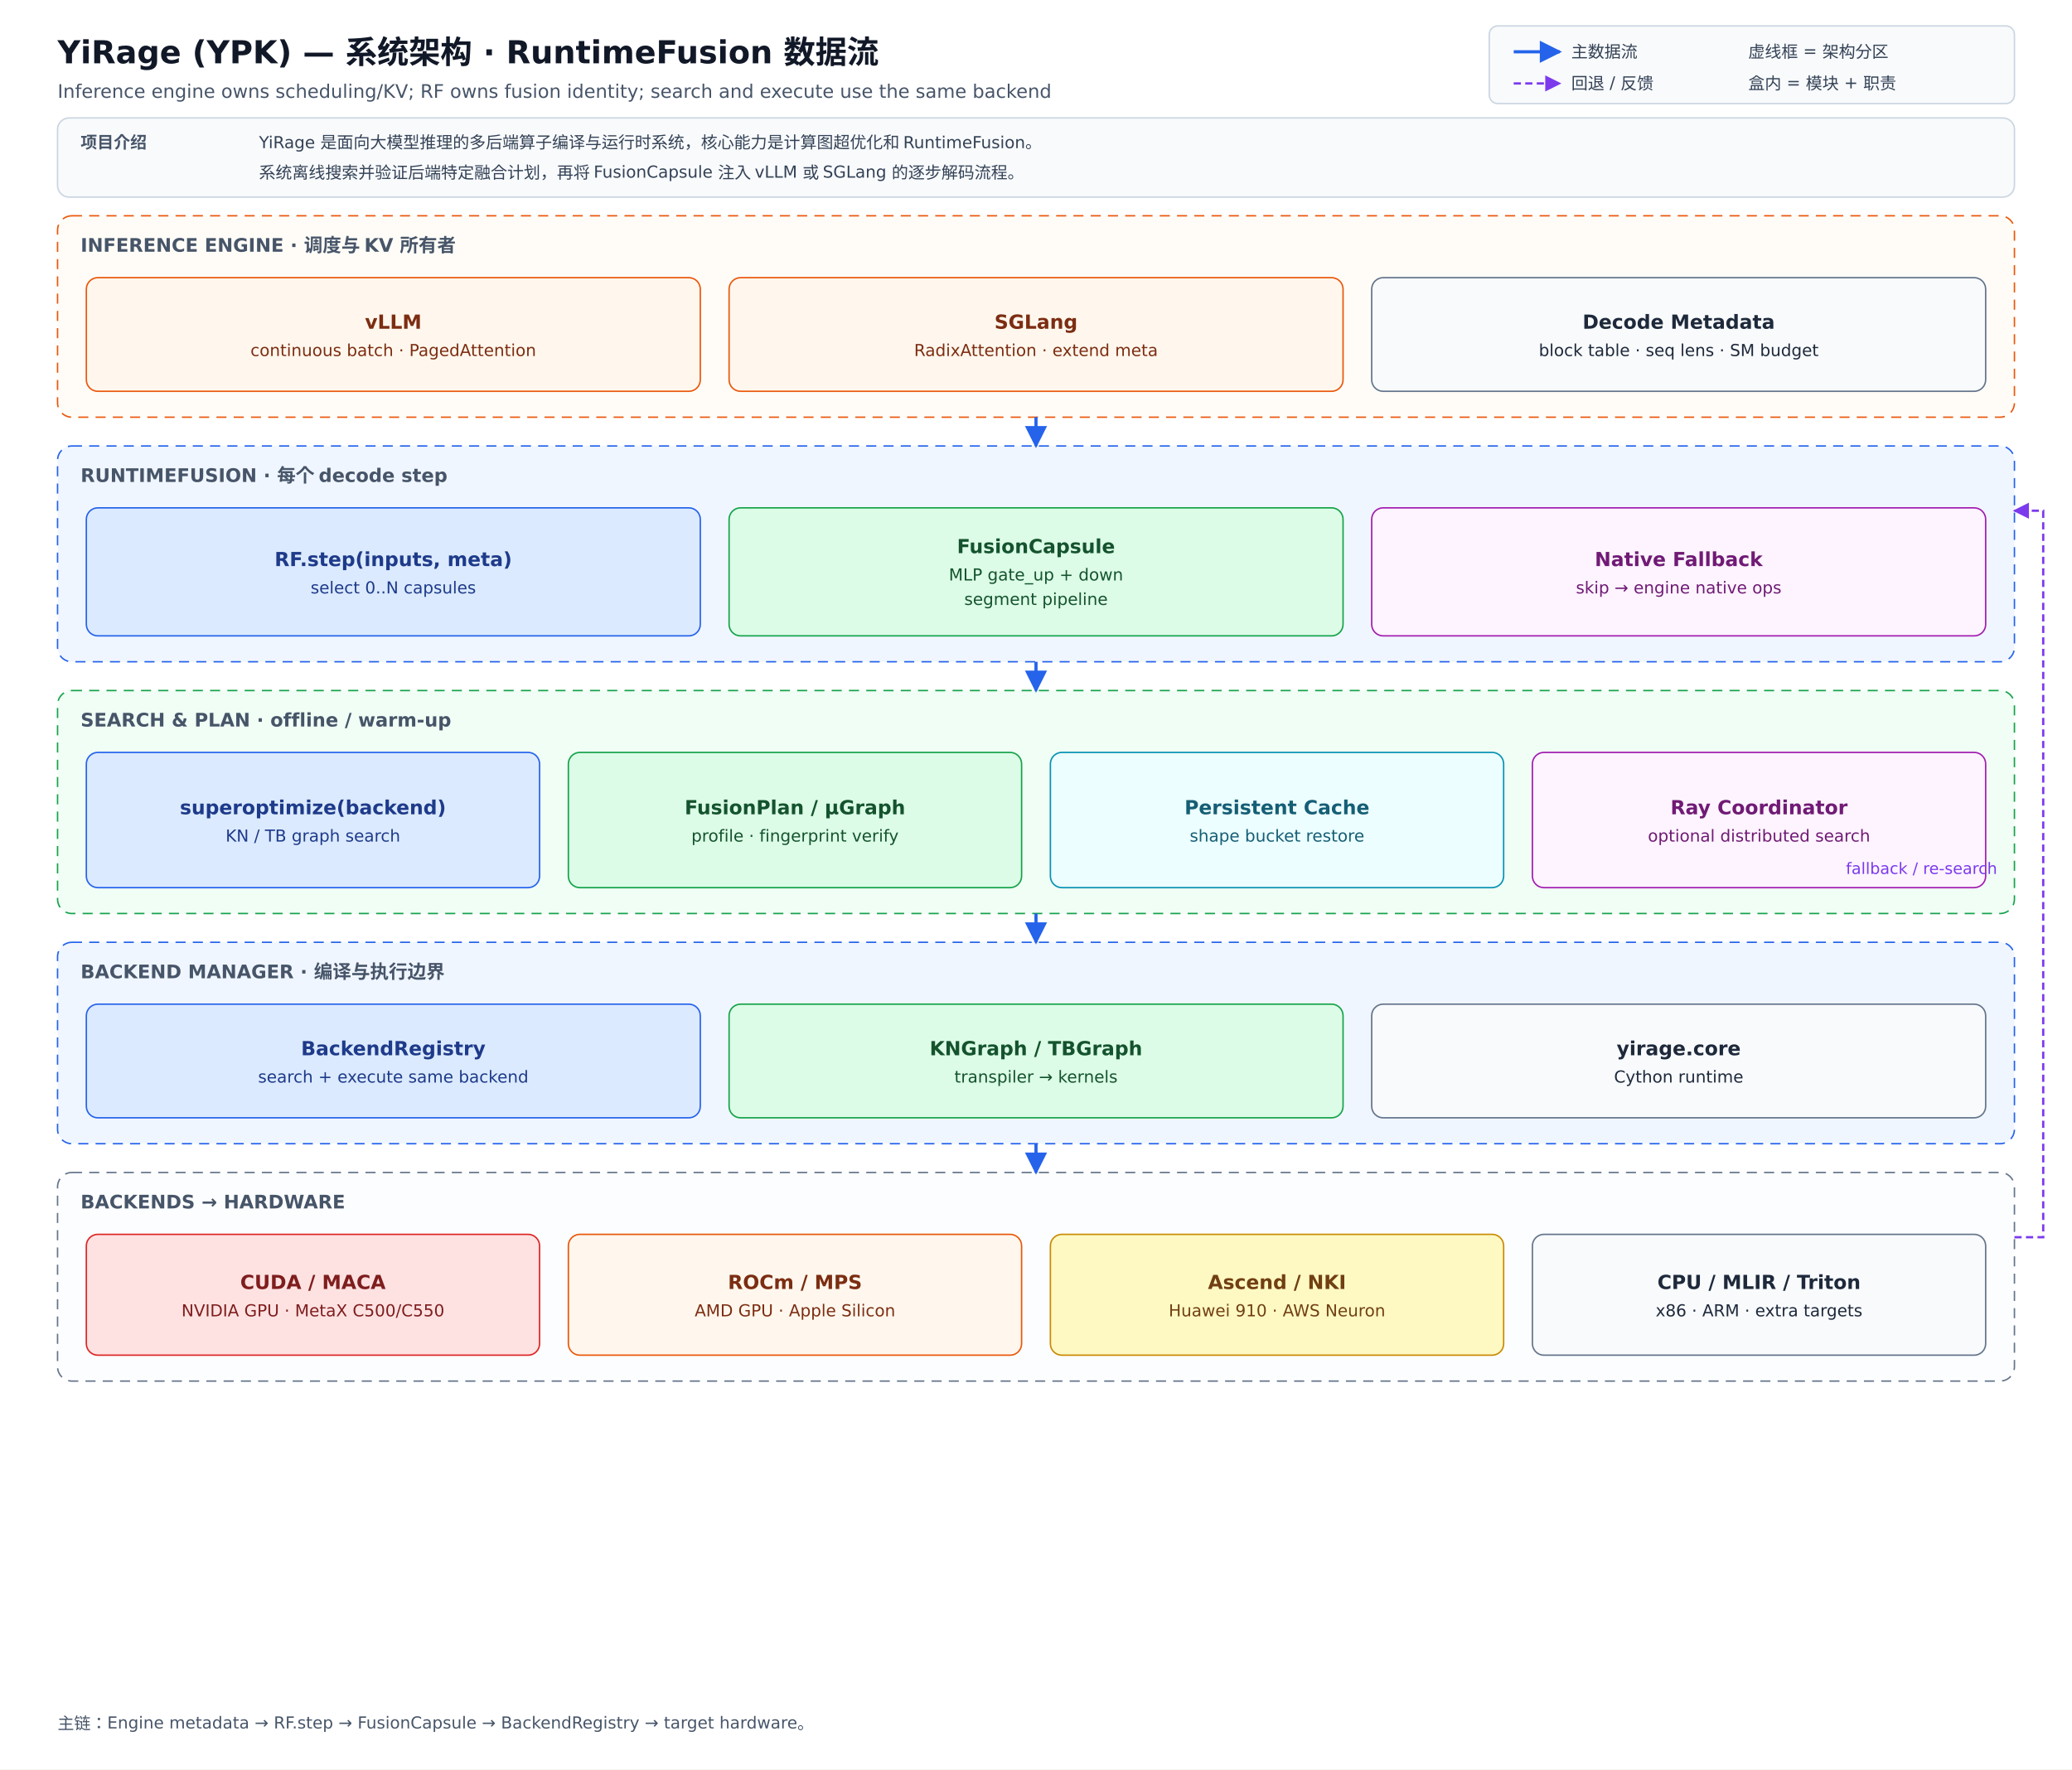
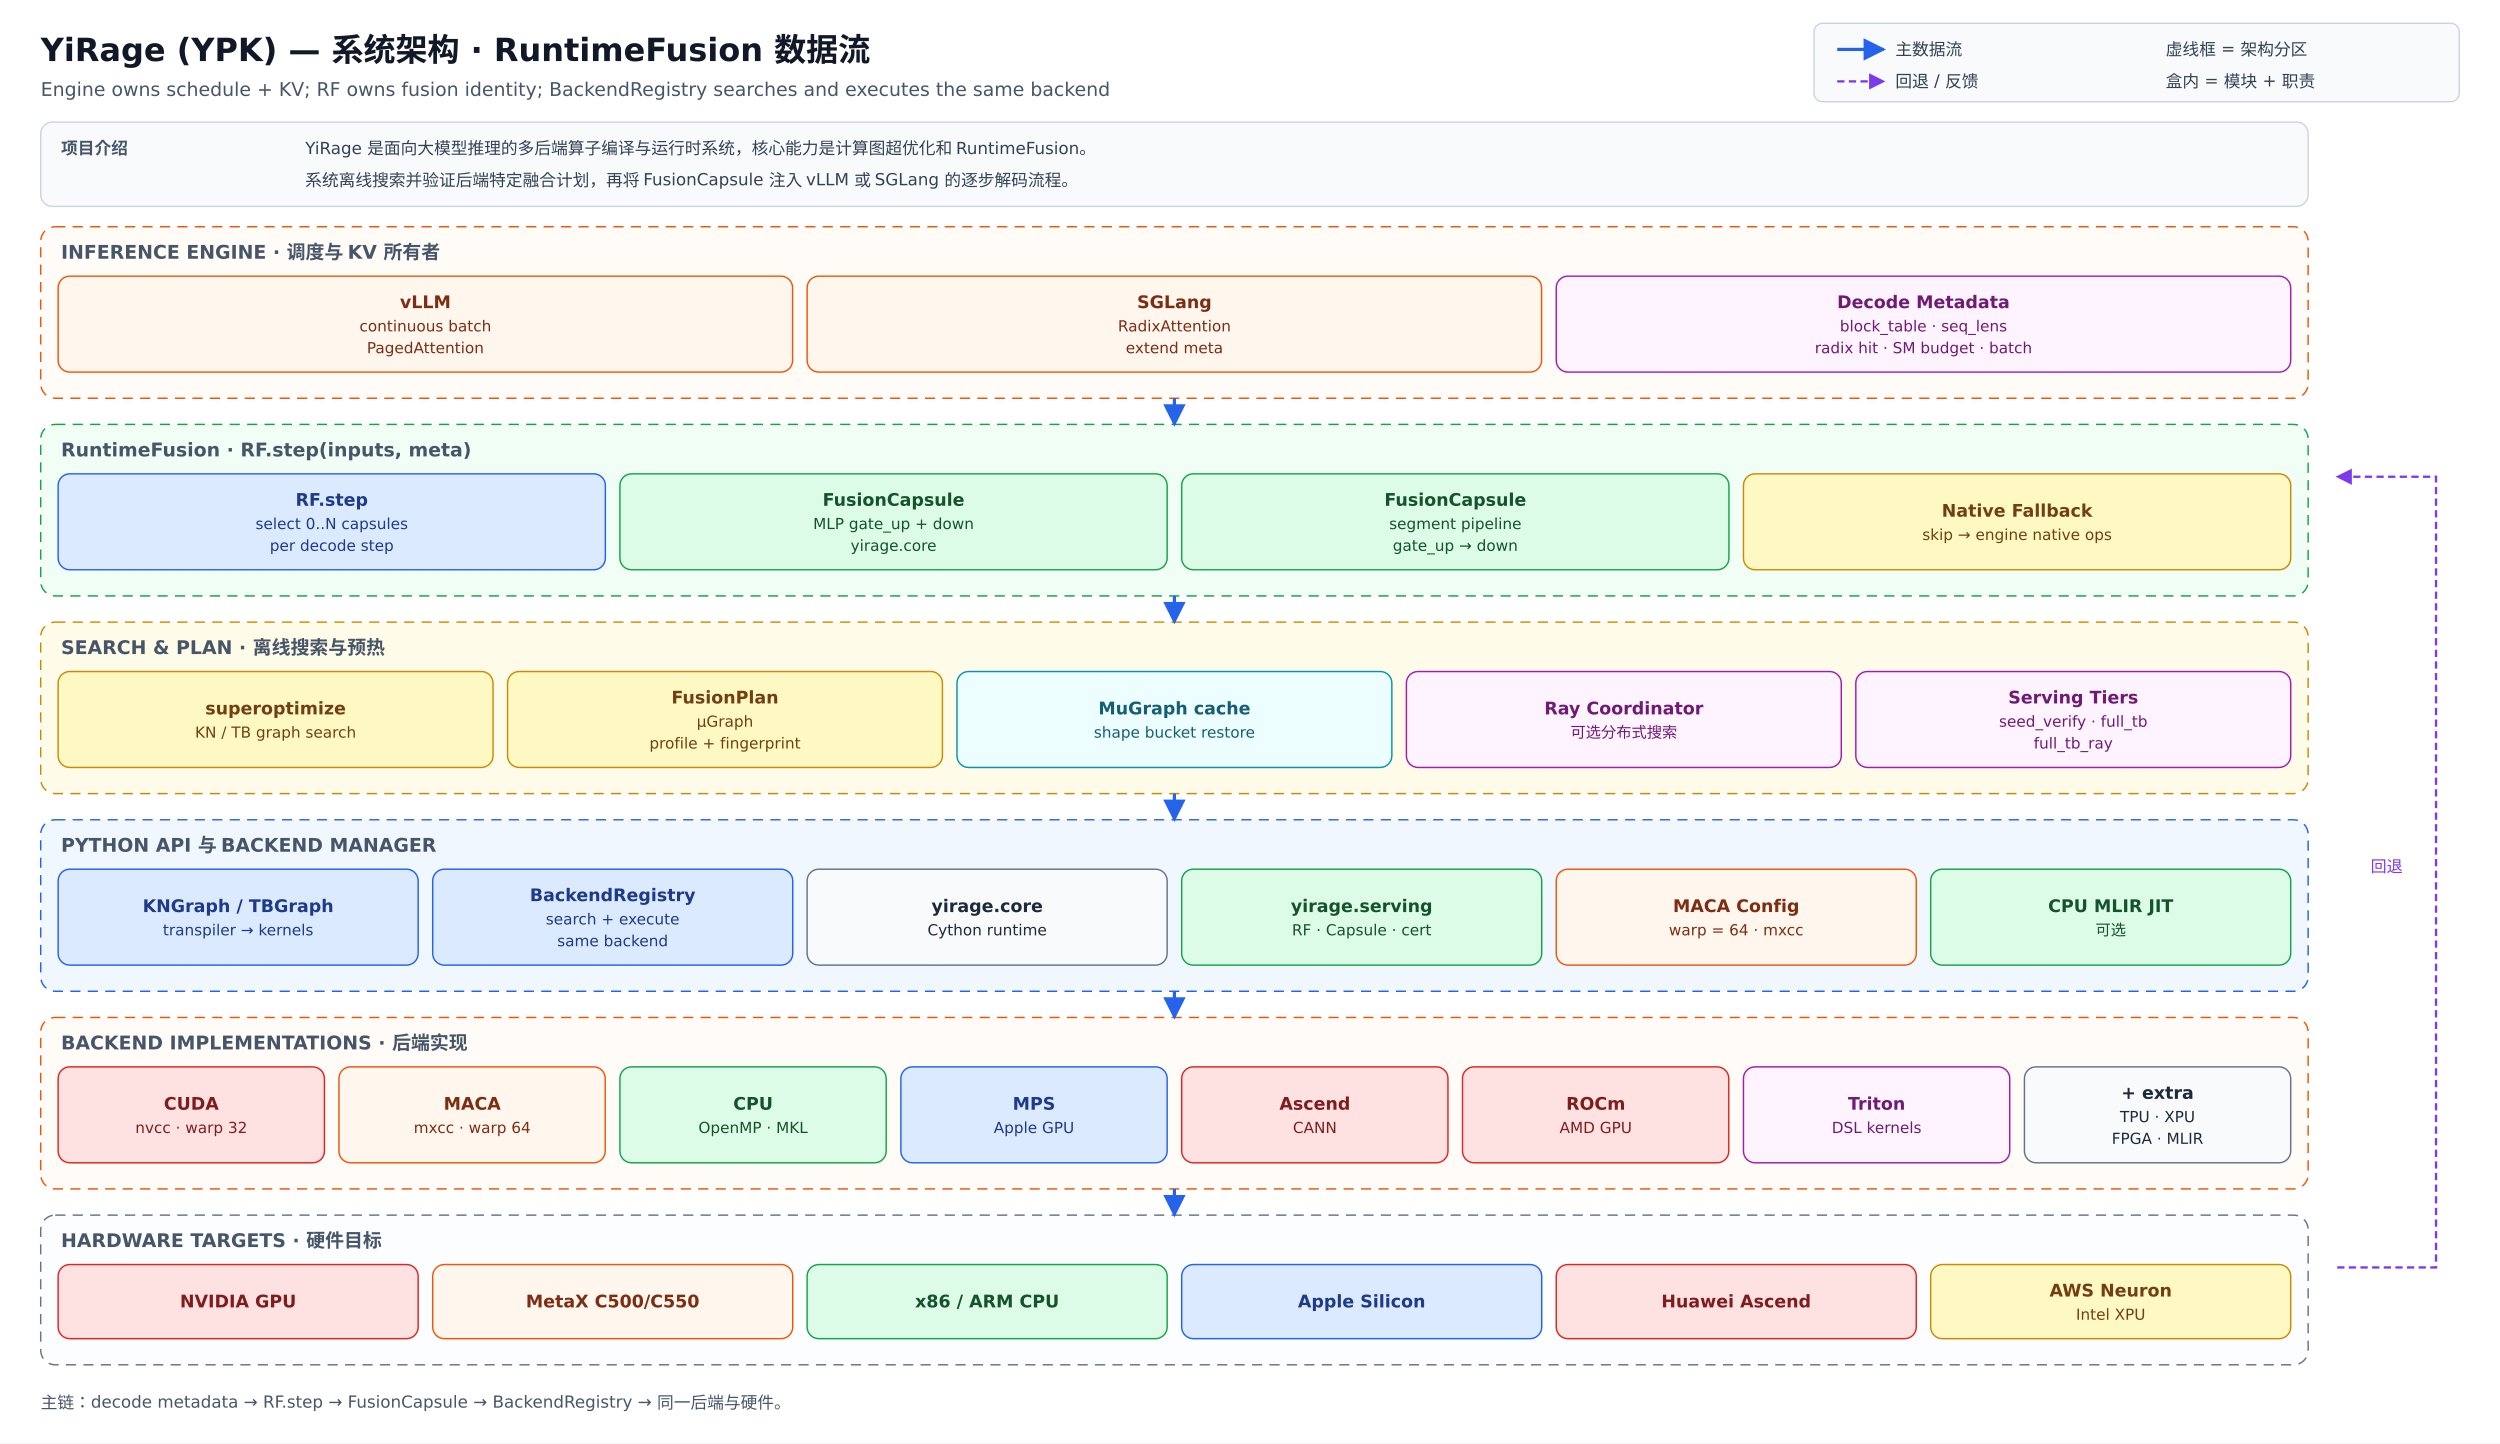
- <svg xmlns="http://www.w3.org/2000/svg" viewBox="0 0 1440 1230" font-family="WenQuanYi Micro Hei, DejaVu Sans, sans-serif">
+ <svg xmlns="http://www.w3.org/2000/svg" viewBox="0 0 1720 993" font-family="WenQuanYi Micro Hei, DejaVu Sans, sans-serif">
  <defs>
    <marker id="arr" viewBox="0 0 10 10" refX="9" refY="5" markerWidth="7" markerHeight="7" orient="auto">
      <path d="M0,0 L10,5 L0,10 z" fill="#2563eb" />
    </marker>
    <marker id="arrP" viewBox="0 0 10 10" refX="9" refY="5" markerWidth="7" markerHeight="7" orient="auto">
      <path d="M0,0 L10,5 L0,10 z" fill="#7c3aed" />
    </marker>
  </defs>
-   <rect x="0" y="0" width="1440" height="1230" fill="#ffffff" />
-   <text x="40" y="44" font-size="22" fill="#111827" font-weight="700" text-anchor="start">YiRage (YPK) — 系统架构 · RuntimeFusion 数据流</text>
-   <text x="40" y="68" font-size="13" fill="#475569" font-weight="400" text-anchor="start">Inference engine owns scheduling/KV; RF owns fusion identity; search and execute use the same backend</text>
-   <rect x="1035" y="18" width="365" height="54" rx="6" fill="#f8fafc" stroke="#cbd5e1" />
-   <line x1="1052" y1="36" x2="1084" y2="36" stroke="#2563eb" stroke-width="2.2" marker-end="url(#arr)" />
-   <text x="1092" y="40" font-size="11.5" fill="#334155" font-weight="400" text-anchor="start">主数据流</text>
-   <line x1="1052" y1="58" x2="1084" y2="58" stroke="#7c3aed" stroke-width="1.6" stroke-dasharray="5,3" marker-end="url(#arrP)" />
-   <text x="1092" y="62" font-size="11.5" fill="#334155" font-weight="400" text-anchor="start">回退 / 反馈</text>
-   <text x="1215" y="40" font-size="11.5" fill="#334155" font-weight="400" text-anchor="start">虚线框 = 架构分区</text>
-   <text x="1215" y="62" font-size="11.5" fill="#334155" font-weight="400" text-anchor="start">盒内 = 模块 + 职责</text>
-   <rect x="40" y="82" width="1360" height="55" rx="8" fill="#f8fafc" stroke="#cbd5e1" />
-   <text x="56" y="103" font-size="11.5" fill="#475569" font-weight="700" text-anchor="start">项目介绍</text>
-   <text x="180" y="103" font-size="11.5" fill="#334155" font-weight="400" text-anchor="start">YiRage 是面向大模型推理的多后端算子编译与运行时系统，核心能力是计算图超优化和 RuntimeFusion。</text>
-   <text x="180" y="124" font-size="11.5" fill="#334155" font-weight="400" text-anchor="start">系统离线搜索并验证后端特定融合计划，再将 FusionCapsule 注入 vLLM 或 SGLang 的逐步解码流程。</text>
-   <rect x="40" y="150" width="1360" height="140" rx="10" fill="#fff7ed" fill-opacity="0.42" stroke="#ea580c" stroke-dasharray="7,5" />
-   <text x="56" y="175" font-size="13" fill="#475569" font-weight="700" text-anchor="start">INFERENCE ENGINE · 调度与 KV 所有者</text>
-   <rect x="60.0" y="193" width="426.7" height="79" rx="8" fill="#fff7ed" stroke="#ea580c" />
-   <text x="273.333" y="228.5" font-size="13.5" fill="#7c2d12" font-weight="700" text-anchor="middle">vLLM</text>
-   <text x="273.333" y="247.5" font-size="11.5" fill="#7c2d12" font-weight="400" text-anchor="middle">continuous batch · PagedAttention</text>
-   <rect x="506.7" y="193" width="426.7" height="79" rx="8" fill="#fff7ed" stroke="#ea580c" />
-   <text x="720.0" y="228.5" font-size="13.5" fill="#7c2d12" font-weight="700" text-anchor="middle">SGLang</text>
-   <text x="720.0" y="247.5" font-size="11.5" fill="#7c2d12" font-weight="400" text-anchor="middle">RadixAttention · extend meta</text>
-   <rect x="953.3" y="193" width="426.7" height="79" rx="8" fill="#f8fafc" stroke="#64748b" />
-   <text x="1166.667" y="228.5" font-size="13.5" fill="#1e293b" font-weight="700" text-anchor="middle">Decode Metadata</text>
-   <text x="1166.667" y="247.5" font-size="11.5" fill="#1e293b" font-weight="400" text-anchor="middle">block table · seq lens · SM budget</text>
-   <rect x="40" y="310" width="1360" height="150" rx="10" fill="#dbeafe" fill-opacity="0.42" stroke="#2563eb" stroke-dasharray="7,5" />
-   <text x="56" y="335" font-size="13" fill="#475569" font-weight="700" text-anchor="start">RUNTIMEFUSION · 每个 decode step</text>
-   <rect x="60.0" y="353" width="426.7" height="89" rx="8" fill="#dbeafe" stroke="#2563eb" />
-   <text x="273.333" y="393.5" font-size="13.5" fill="#1e3a8a" font-weight="700" text-anchor="middle">RF.step(inputs, meta)</text>
-   <text x="273.333" y="412.5" font-size="11.5" fill="#1e3a8a" font-weight="400" text-anchor="middle">select 0..N capsules</text>
-   <rect x="506.7" y="353" width="426.7" height="89" rx="8" fill="#dcfce7" stroke="#16a34a" />
-   <text x="720.0" y="384.5" font-size="13.5" fill="#14532d" font-weight="700" text-anchor="middle">FusionCapsule</text>
-   <text x="720.0" y="403.5" font-size="11.5" fill="#14532d" font-weight="400" text-anchor="middle">MLP gate_up + down</text>
-   <text x="720.0" y="420.5" font-size="11.5" fill="#14532d" font-weight="400" text-anchor="middle">segment pipeline</text>
-   <rect x="953.3" y="353" width="426.7" height="89" rx="8" fill="#fdf4ff" stroke="#a21caf" />
-   <text x="1166.667" y="393.5" font-size="13.5" fill="#701a75" font-weight="700" text-anchor="middle">Native Fallback</text>
-   <text x="1166.667" y="412.5" font-size="11.5" fill="#701a75" font-weight="400" text-anchor="middle">skip → engine native ops</text>
-   <rect x="40" y="480" width="1360" height="155" rx="10" fill="#dcfce7" fill-opacity="0.42" stroke="#16a34a" stroke-dasharray="7,5" />
-   <text x="56" y="505" font-size="13" fill="#475569" font-weight="700" text-anchor="start">SEARCH &amp; PLAN · offline / warm-up</text>
-   <rect x="60.0" y="523" width="315.0" height="94" rx="8" fill="#dbeafe" stroke="#2563eb" />
-   <text x="217.5" y="566.0" font-size="13.5" fill="#1e3a8a" font-weight="700" text-anchor="middle">superoptimize(backend)</text>
-   <text x="217.5" y="585.0" font-size="11.5" fill="#1e3a8a" font-weight="400" text-anchor="middle">KN / TB graph search</text>
-   <rect x="395.0" y="523" width="315.0" height="94" rx="8" fill="#dcfce7" stroke="#16a34a" />
-   <text x="552.5" y="566.0" font-size="13.5" fill="#14532d" font-weight="700" text-anchor="middle">FusionPlan / µGraph</text>
-   <text x="552.5" y="585.0" font-size="11.5" fill="#14532d" font-weight="400" text-anchor="middle">profile · fingerprint verify</text>
-   <rect x="730.0" y="523" width="315.0" height="94" rx="8" fill="#ecfeff" stroke="#0891b2" />
-   <text x="887.5" y="566.0" font-size="13.5" fill="#155e75" font-weight="700" text-anchor="middle">Persistent Cache</text>
-   <text x="887.5" y="585.0" font-size="11.5" fill="#155e75" font-weight="400" text-anchor="middle">shape bucket restore</text>
-   <rect x="1065.0" y="523" width="315.0" height="94" rx="8" fill="#fdf4ff" stroke="#a21caf" />
-   <text x="1222.5" y="566.0" font-size="13.5" fill="#701a75" font-weight="700" text-anchor="middle">Ray Coordinator</text>
-   <text x="1222.5" y="585.0" font-size="11.5" fill="#701a75" font-weight="400" text-anchor="middle">optional distributed search</text>
-   <rect x="40" y="655" width="1360" height="140" rx="10" fill="#dbeafe" fill-opacity="0.42" stroke="#2563eb" stroke-dasharray="7,5" />
-   <text x="56" y="680" font-size="13" fill="#475569" font-weight="700" text-anchor="start">BACKEND MANAGER · 编译与执行边界</text>
-   <rect x="60.0" y="698" width="426.7" height="79" rx="8" fill="#dbeafe" stroke="#2563eb" />
-   <text x="273.333" y="733.5" font-size="13.5" fill="#1e3a8a" font-weight="700" text-anchor="middle">BackendRegistry</text>
-   <text x="273.333" y="752.5" font-size="11.5" fill="#1e3a8a" font-weight="400" text-anchor="middle">search + execute same backend</text>
-   <rect x="506.7" y="698" width="426.7" height="79" rx="8" fill="#dcfce7" stroke="#16a34a" />
-   <text x="720.0" y="733.5" font-size="13.5" fill="#14532d" font-weight="700" text-anchor="middle">KNGraph / TBGraph</text>
-   <text x="720.0" y="752.5" font-size="11.5" fill="#14532d" font-weight="400" text-anchor="middle">transpiler → kernels</text>
-   <rect x="953.3" y="698" width="426.7" height="79" rx="8" fill="#f8fafc" stroke="#64748b" />
-   <text x="1166.667" y="733.5" font-size="13.5" fill="#1e293b" font-weight="700" text-anchor="middle">yirage.core</text>
-   <text x="1166.667" y="752.5" font-size="11.5" fill="#1e293b" font-weight="400" text-anchor="middle">Cython runtime</text>
-   <rect x="40" y="815" width="1360" height="145" rx="10" fill="#f8fafc" fill-opacity="0.42" stroke="#64748b" stroke-dasharray="7,5" />
-   <text x="56" y="840" font-size="13" fill="#475569" font-weight="700" text-anchor="start">BACKENDS → HARDWARE</text>
-   <rect x="60.0" y="858" width="315.0" height="84" rx="8" fill="#fee2e2" stroke="#dc2626" />
-   <text x="217.5" y="896.0" font-size="13.5" fill="#7f1d1d" font-weight="700" text-anchor="middle">CUDA / MACA</text>
-   <text x="217.5" y="915.0" font-size="11.5" fill="#7f1d1d" font-weight="400" text-anchor="middle">NVIDIA GPU · MetaX C500/C550</text>
-   <rect x="395.0" y="858" width="315.0" height="84" rx="8" fill="#fff7ed" stroke="#ea580c" />
-   <text x="552.5" y="896.0" font-size="13.5" fill="#7c2d12" font-weight="700" text-anchor="middle">ROCm / MPS</text>
-   <text x="552.5" y="915.0" font-size="11.5" fill="#7c2d12" font-weight="400" text-anchor="middle">AMD GPU · Apple Silicon</text>
-   <rect x="730.0" y="858" width="315.0" height="84" rx="8" fill="#fef9c3" stroke="#ca8a04" />
-   <text x="887.5" y="896.0" font-size="13.5" fill="#713f12" font-weight="700" text-anchor="middle">Ascend / NKI</text>
-   <text x="887.5" y="915.0" font-size="11.5" fill="#713f12" font-weight="400" text-anchor="middle">Huawei 910 · AWS Neuron</text>
-   <rect x="1065.0" y="858" width="315.0" height="84" rx="8" fill="#f8fafc" stroke="#64748b" />
-   <text x="1222.5" y="896.0" font-size="13.5" fill="#1e293b" font-weight="700" text-anchor="middle">CPU / MLIR / Triton</text>
-   <text x="1222.5" y="915.0" font-size="11.5" fill="#1e293b" font-weight="400" text-anchor="middle">x86 · ARM · extra targets</text>
-   <line x1="720" y1="290" x2="720" y2="310" stroke="#2563eb" stroke-width="2.2" marker-end="url(#arr)" />
-   <line x1="720" y1="460" x2="720" y2="480" stroke="#2563eb" stroke-width="2.2" marker-end="url(#arr)" />
-   <line x1="720" y1="635" x2="720" y2="655" stroke="#2563eb" stroke-width="2.2" marker-end="url(#arr)" />
-   <line x1="720" y1="795" x2="720" y2="815" stroke="#2563eb" stroke-width="2.2" marker-end="url(#arr)" />
-   <path d="M 1400,860 L 1420,860 L 1420,355 L 1400,355" fill="none" stroke="#7c3aed" stroke-width="1.6" stroke-dasharray="5,3" marker-end="url(#arrP)" />
-   <text x="1388" y="607.5" font-size="11" fill="#7c3aed" font-weight="400" text-anchor="end">fallback / re-search</text>
-   <text x="40" y="1202" font-size="11.5" fill="#475569" font-weight="400" text-anchor="start">主链：Engine metadata → RF.step → FusionCapsule → BackendRegistry → target hardware。</text>
+   <rect x="0" y="0" width="1720" height="993" fill="#ffffff" />
+   <text x="28" y="42" font-size="22" fill="#111827" font-weight="700" text-anchor="start">YiRage (YPK) — 系统架构 · RuntimeFusion 数据流</text>
+   <text x="28" y="66" font-size="13" fill="#475569" font-weight="400" text-anchor="start">Engine owns schedule + KV; RF owns fusion identity; BackendRegistry searches and executes the same backend</text>
+   <rect x="1248" y="16" width="444" height="54" rx="6" fill="#f8fafc" stroke="#cbd5e1" />
+   <line x1="1264" y1="34" x2="1296" y2="34" stroke="#2563eb" stroke-width="2.2" marker-end="url(#arr)" />
+   <text x="1304" y="38" font-size="11.5" fill="#334155" font-weight="400" text-anchor="start">主数据流</text>
+   <line x1="1264" y1="56" x2="1296" y2="56" stroke="#7c3aed" stroke-width="1.6" stroke-dasharray="5,3" marker-end="url(#arrP)" />
+   <text x="1304" y="60" font-size="11.5" fill="#334155" font-weight="400" text-anchor="start">回退 / 反馈</text>
+   <text x="1490" y="38" font-size="11.5" fill="#334155" font-weight="400" text-anchor="start">虚线框 = 架构分区</text>
+   <text x="1490" y="60" font-size="11.5" fill="#334155" font-weight="400" text-anchor="start">盒内 = 模块 + 职责</text>
+   <rect x="28" y="84" width="1560" height="58" rx="8" fill="#f8fafc" stroke="#cbd5e1" />
+   <text x="42" y="106" font-size="11.5" fill="#475569" font-weight="700" text-anchor="start">项目介绍</text>
+   <text x="210" y="106" font-size="11.5" fill="#334155" font-weight="400" text-anchor="start">YiRage 是面向大模型推理的多后端算子编译与运行时系统，核心能力是计算图超优化和 RuntimeFusion。</text>
+   <text x="210" y="128" font-size="11.5" fill="#334155" font-weight="400" text-anchor="start">系统离线搜索并验证后端特定融合计划，再将 FusionCapsule 注入 vLLM 或 SGLang 的逐步解码流程。</text>
+   <rect x="28" y="156" width="1560" height="118" rx="10" fill="#fff7ed" fill-opacity="0.38" stroke="#ea580c" stroke-dasharray="7,5" />
+   <text x="42" y="178" font-size="13" fill="#475569" font-weight="700" text-anchor="start">INFERENCE ENGINE · 调度与 KV 所有者</text>
+   <rect x="40.0" y="190.0" width="505.3" height="66.0" rx="8" fill="#fff7ed" stroke="#ea580c" />
+   <text x="292.667" y="212.0" font-size="12" fill="#7c2d12" font-weight="700" text-anchor="middle">vLLM</text>
+   <text x="292.667" y="228.0" font-size="10.5" fill="#7c2d12" font-weight="400" text-anchor="middle">continuous batch</text>
+   <text x="292.667" y="243.0" font-size="10.5" fill="#7c2d12" font-weight="400" text-anchor="middle">PagedAttention</text>
+   <rect x="555.3" y="190.0" width="505.3" height="66.0" rx="8" fill="#fff7ed" stroke="#ea580c" />
+   <text x="808" y="212.0" font-size="12" fill="#7c2d12" font-weight="700" text-anchor="middle">SGLang</text>
+   <text x="808" y="228.0" font-size="10.5" fill="#7c2d12" font-weight="400" text-anchor="middle">RadixAttention</text>
+   <text x="808" y="243.0" font-size="10.5" fill="#7c2d12" font-weight="400" text-anchor="middle">extend meta</text>
+   <rect x="1070.7" y="190.0" width="505.3" height="66.0" rx="8" fill="#fdf4ff" stroke="#a21caf" />
+   <text x="1323.333" y="212.0" font-size="12" fill="#701a75" font-weight="700" text-anchor="middle">Decode Metadata</text>
+   <text x="1323.333" y="228.0" font-size="10.5" fill="#701a75" font-weight="400" text-anchor="middle">block_table · seq_lens</text>
+   <text x="1323.333" y="243.0" font-size="10.5" fill="#701a75" font-weight="400" text-anchor="middle">radix hit · SM budget · batch</text>
+   <rect x="28" y="292" width="1560" height="118" rx="10" fill="#dcfce7" fill-opacity="0.38" stroke="#16a34a" stroke-dasharray="7,5" />
+   <text x="42" y="314" font-size="13" fill="#475569" font-weight="700" text-anchor="start">RuntimeFusion · RF.step(inputs, meta)</text>
+   <rect x="40.0" y="326.0" width="376.5" height="66.0" rx="8" fill="#dbeafe" stroke="#2563eb" />
+   <text x="228.25" y="348.0" font-size="12" fill="#1e3a8a" font-weight="700" text-anchor="middle">RF.step</text>
+   <text x="228.25" y="364.0" font-size="10.5" fill="#1e3a8a" font-weight="400" text-anchor="middle">select 0..N capsules</text>
+   <text x="228.25" y="379.0" font-size="10.5" fill="#1e3a8a" font-weight="400" text-anchor="middle">per decode step</text>
+   <rect x="426.5" y="326.0" width="376.5" height="66.0" rx="8" fill="#dcfce7" stroke="#16a34a" />
+   <text x="614.75" y="348.0" font-size="12" fill="#14532d" font-weight="700" text-anchor="middle">FusionCapsule</text>
+   <text x="614.75" y="364.0" font-size="10.5" fill="#14532d" font-weight="400" text-anchor="middle">MLP gate_up + down</text>
+   <text x="614.75" y="379.0" font-size="10.5" fill="#14532d" font-weight="400" text-anchor="middle">yirage.core</text>
+   <rect x="813.0" y="326.0" width="376.5" height="66.0" rx="8" fill="#dcfce7" stroke="#16a34a" />
+   <text x="1001.25" y="348.0" font-size="12" fill="#14532d" font-weight="700" text-anchor="middle">FusionCapsule</text>
+   <text x="1001.25" y="364.0" font-size="10.5" fill="#14532d" font-weight="400" text-anchor="middle">segment pipeline</text>
+   <text x="1001.25" y="379.0" font-size="10.5" fill="#14532d" font-weight="400" text-anchor="middle">gate_up → down</text>
+   <rect x="1199.5" y="326.0" width="376.5" height="66.0" rx="8" fill="#fef9c3" stroke="#ca8a04" />
+   <text x="1387.75" y="355.5" font-size="12" fill="#713f12" font-weight="700" text-anchor="middle">Native Fallback</text>
+   <text x="1387.75" y="371.5" font-size="10.5" fill="#713f12" font-weight="400" text-anchor="middle">skip → engine native ops</text>
+   <rect x="28" y="428" width="1560" height="118" rx="10" fill="#fef9c3" fill-opacity="0.38" stroke="#ca8a04" stroke-dasharray="7,5" />
+   <text x="42" y="450" font-size="13" fill="#475569" font-weight="700" text-anchor="start">SEARCH &amp; PLAN · 离线搜索与预热</text>
+   <rect x="40.0" y="462.0" width="299.2" height="66.0" rx="8" fill="#fef9c3" stroke="#ca8a04" />
+   <text x="189.6" y="491.5" font-size="12" fill="#713f12" font-weight="700" text-anchor="middle">superoptimize</text>
+   <text x="189.6" y="507.5" font-size="10.5" fill="#713f12" font-weight="400" text-anchor="middle">KN / TB graph search</text>
+   <rect x="349.2" y="462.0" width="299.2" height="66.0" rx="8" fill="#fef9c3" stroke="#ca8a04" />
+   <text x="498.8" y="484.0" font-size="12" fill="#713f12" font-weight="700" text-anchor="middle">FusionPlan</text>
+   <text x="498.8" y="500.0" font-size="10.5" fill="#713f12" font-weight="400" text-anchor="middle">µGraph</text>
+   <text x="498.8" y="515.0" font-size="10.5" fill="#713f12" font-weight="400" text-anchor="middle">profile + fingerprint</text>
+   <rect x="658.4" y="462.0" width="299.2" height="66.0" rx="8" fill="#ecfeff" stroke="#0891b2" />
+   <text x="808.0" y="491.5" font-size="12" fill="#155e75" font-weight="700" text-anchor="middle">MuGraph cache</text>
+   <text x="808.0" y="507.5" font-size="10.5" fill="#155e75" font-weight="400" text-anchor="middle">shape bucket restore</text>
+   <rect x="967.6" y="462.0" width="299.2" height="66.0" rx="8" fill="#fdf4ff" stroke="#a21caf" />
+   <text x="1117.2" y="491.5" font-size="12" fill="#701a75" font-weight="700" text-anchor="middle">Ray Coordinator</text>
+   <text x="1117.2" y="507.5" font-size="10.5" fill="#701a75" font-weight="400" text-anchor="middle">可选分布式搜索</text>
+   <rect x="1276.8" y="462.0" width="299.2" height="66.0" rx="8" fill="#fdf4ff" stroke="#a21caf" />
+   <text x="1426.4" y="484.0" font-size="12" fill="#701a75" font-weight="700" text-anchor="middle">Serving Tiers</text>
+   <text x="1426.4" y="500.0" font-size="10.5" fill="#701a75" font-weight="400" text-anchor="middle">seed_verify · full_tb</text>
+   <text x="1426.4" y="515.0" font-size="10.5" fill="#701a75" font-weight="400" text-anchor="middle">full_tb_ray</text>
+   <rect x="28" y="564" width="1560" height="118" rx="10" fill="#dbeafe" fill-opacity="0.38" stroke="#2563eb" stroke-dasharray="7,5" />
+   <text x="42" y="586" font-size="13" fill="#475569" font-weight="700" text-anchor="start">PYTHON API 与 BACKEND MANAGER</text>
+   <rect x="40.0" y="598.0" width="247.7" height="66.0" rx="8" fill="#dbeafe" stroke="#2563eb" />
+   <text x="163.833" y="627.5" font-size="12" fill="#1e3a8a" font-weight="700" text-anchor="middle">KNGraph / TBGraph</text>
+   <text x="163.833" y="643.5" font-size="10.5" fill="#1e3a8a" font-weight="400" text-anchor="middle">transpiler → kernels</text>
+   <rect x="297.7" y="598.0" width="247.7" height="66.0" rx="8" fill="#dbeafe" stroke="#2563eb" />
+   <text x="421.5" y="620.0" font-size="12" fill="#1e3a8a" font-weight="700" text-anchor="middle">BackendRegistry</text>
+   <text x="421.5" y="636.0" font-size="10.5" fill="#1e3a8a" font-weight="400" text-anchor="middle">search + execute</text>
+   <text x="421.5" y="651.0" font-size="10.5" fill="#1e3a8a" font-weight="400" text-anchor="middle">same backend</text>
+   <rect x="555.3" y="598.0" width="247.7" height="66.0" rx="8" fill="#f8fafc" stroke="#64748b" />
+   <text x="679.167" y="627.5" font-size="12" fill="#1e293b" font-weight="700" text-anchor="middle">yirage.core</text>
+   <text x="679.167" y="643.5" font-size="10.5" fill="#1e293b" font-weight="400" text-anchor="middle">Cython runtime</text>
+   <rect x="813.0" y="598.0" width="247.7" height="66.0" rx="8" fill="#dcfce7" stroke="#16a34a" />
+   <text x="936.833" y="627.5" font-size="12" fill="#14532d" font-weight="700" text-anchor="middle">yirage.serving</text>
+   <text x="936.833" y="643.5" font-size="10.5" fill="#14532d" font-weight="400" text-anchor="middle">RF · Capsule · cert</text>
+   <rect x="1070.7" y="598.0" width="247.7" height="66.0" rx="8" fill="#fff7ed" stroke="#ea580c" />
+   <text x="1194.5" y="627.5" font-size="12" fill="#7c2d12" font-weight="700" text-anchor="middle">MACA Config</text>
+   <text x="1194.5" y="643.5" font-size="10.5" fill="#7c2d12" font-weight="400" text-anchor="middle">warp = 64 · mxcc</text>
+   <rect x="1328.3" y="598.0" width="247.7" height="66.0" rx="8" fill="#dcfce7" stroke="#16a34a" />
+   <text x="1452.167" y="627.5" font-size="12" fill="#14532d" font-weight="700" text-anchor="middle">CPU MLIR JIT</text>
+   <text x="1452.167" y="643.5" font-size="10.5" fill="#14532d" font-weight="400" text-anchor="middle">可选</text>
+   <rect x="28" y="700" width="1560" height="118" rx="10" fill="#fff7ed" fill-opacity="0.38" stroke="#ea580c" stroke-dasharray="7,5" />
+   <text x="42" y="722" font-size="13" fill="#475569" font-weight="700" text-anchor="start">BACKEND IMPLEMENTATIONS · 后端实现</text>
+   <rect x="40.0" y="734.0" width="183.2" height="66.0" rx="8" fill="#fee2e2" stroke="#dc2626" />
+   <text x="131.625" y="763.5" font-size="12" fill="#7f1d1d" font-weight="700" text-anchor="middle">CUDA</text>
+   <text x="131.625" y="779.5" font-size="10.5" fill="#7f1d1d" font-weight="400" text-anchor="middle">nvcc · warp 32</text>
+   <rect x="233.2" y="734.0" width="183.2" height="66.0" rx="8" fill="#fff7ed" stroke="#ea580c" />
+   <text x="324.875" y="763.5" font-size="12" fill="#7c2d12" font-weight="700" text-anchor="middle">MACA</text>
+   <text x="324.875" y="779.5" font-size="10.5" fill="#7c2d12" font-weight="400" text-anchor="middle">mxcc · warp 64</text>
+   <rect x="426.5" y="734.0" width="183.2" height="66.0" rx="8" fill="#dcfce7" stroke="#16a34a" />
+   <text x="518.125" y="763.5" font-size="12" fill="#14532d" font-weight="700" text-anchor="middle">CPU</text>
+   <text x="518.125" y="779.5" font-size="10.5" fill="#14532d" font-weight="400" text-anchor="middle">OpenMP · MKL</text>
+   <rect x="619.8" y="734.0" width="183.2" height="66.0" rx="8" fill="#dbeafe" stroke="#2563eb" />
+   <text x="711.375" y="763.5" font-size="12" fill="#1e3a8a" font-weight="700" text-anchor="middle">MPS</text>
+   <text x="711.375" y="779.5" font-size="10.5" fill="#1e3a8a" font-weight="400" text-anchor="middle">Apple GPU</text>
+   <rect x="813.0" y="734.0" width="183.2" height="66.0" rx="8" fill="#fee2e2" stroke="#dc2626" />
+   <text x="904.625" y="763.5" font-size="12" fill="#7f1d1d" font-weight="700" text-anchor="middle">Ascend</text>
+   <text x="904.625" y="779.5" font-size="10.5" fill="#7f1d1d" font-weight="400" text-anchor="middle">CANN</text>
+   <rect x="1006.2" y="734.0" width="183.2" height="66.0" rx="8" fill="#fee2e2" stroke="#dc2626" />
+   <text x="1097.875" y="763.5" font-size="12" fill="#7f1d1d" font-weight="700" text-anchor="middle">ROCm</text>
+   <text x="1097.875" y="779.5" font-size="10.5" fill="#7f1d1d" font-weight="400" text-anchor="middle">AMD GPU</text>
+   <rect x="1199.5" y="734.0" width="183.2" height="66.0" rx="8" fill="#fdf4ff" stroke="#a21caf" />
+   <text x="1291.125" y="763.5" font-size="12" fill="#701a75" font-weight="700" text-anchor="middle">Triton</text>
+   <text x="1291.125" y="779.5" font-size="10.5" fill="#701a75" font-weight="400" text-anchor="middle">DSL kernels</text>
+   <rect x="1392.8" y="734.0" width="183.2" height="66.0" rx="8" fill="#f8fafc" stroke="#64748b" />
+   <text x="1484.375" y="756.0" font-size="12" fill="#1e293b" font-weight="700" text-anchor="middle">+ extra</text>
+   <text x="1484.375" y="772.0" font-size="10.5" fill="#1e293b" font-weight="400" text-anchor="middle">TPU · XPU</text>
+   <text x="1484.375" y="787.0" font-size="10.5" fill="#1e293b" font-weight="400" text-anchor="middle">FPGA · MLIR</text>
+   <rect x="28" y="836" width="1560" height="103" rx="10" fill="#f8fafc" fill-opacity="0.38" stroke="#64748b" stroke-dasharray="7,5" />
+   <text x="42" y="858" font-size="13" fill="#475569" font-weight="700" text-anchor="start">HARDWARE TARGETS · 硬件目标</text>
+   <rect x="40.0" y="870.0" width="247.7" height="51.0" rx="8" fill="#fee2e2" stroke="#dc2626" />
+   <text x="163.833" y="899.5" font-size="12" fill="#7f1d1d" font-weight="700" text-anchor="middle">NVIDIA GPU</text>
+   <rect x="297.7" y="870.0" width="247.7" height="51.0" rx="8" fill="#fff7ed" stroke="#ea580c" />
+   <text x="421.5" y="899.5" font-size="12" fill="#7c2d12" font-weight="700" text-anchor="middle">MetaX C500/C550</text>
+   <rect x="555.3" y="870.0" width="247.7" height="51.0" rx="8" fill="#dcfce7" stroke="#16a34a" />
+   <text x="679.167" y="899.5" font-size="12" fill="#14532d" font-weight="700" text-anchor="middle">x86 / ARM CPU</text>
+   <rect x="813.0" y="870.0" width="247.7" height="51.0" rx="8" fill="#dbeafe" stroke="#2563eb" />
+   <text x="936.833" y="899.5" font-size="12" fill="#1e3a8a" font-weight="700" text-anchor="middle">Apple Silicon</text>
+   <rect x="1070.7" y="870.0" width="247.7" height="51.0" rx="8" fill="#fee2e2" stroke="#dc2626" />
+   <text x="1194.5" y="899.5" font-size="12" fill="#7f1d1d" font-weight="700" text-anchor="middle">Huawei Ascend</text>
+   <rect x="1328.3" y="870.0" width="247.7" height="51.0" rx="8" fill="#fef9c3" stroke="#ca8a04" />
+   <text x="1452.167" y="892.0" font-size="12" fill="#713f12" font-weight="700" text-anchor="middle">AWS Neuron</text>
+   <text x="1452.167" y="908.0" font-size="10.5" fill="#713f12" font-weight="400" text-anchor="middle">Intel XPU</text>
+   <line x1="808.0" y1="274" x2="808.0" y2="292" stroke="#2563eb" stroke-width="2.2" marker-end="url(#arr)" />
+   <line x1="808.0" y1="410" x2="808.0" y2="428" stroke="#2563eb" stroke-width="2.2" marker-end="url(#arr)" />
+   <line x1="808.0" y1="546" x2="808.0" y2="564" stroke="#2563eb" stroke-width="2.2" marker-end="url(#arr)" />
+   <line x1="808.0" y1="682" x2="808.0" y2="700" stroke="#2563eb" stroke-width="2.2" marker-end="url(#arr)" />
+   <line x1="808.0" y1="818" x2="808.0" y2="836" stroke="#2563eb" stroke-width="2.2" marker-end="url(#arr)" />
+   <path d="M 1608,872 L 1676,872 L 1676,328 L 1608,328" fill="none" stroke="#7c3aed" stroke-width="1.6" stroke-dasharray="5,3" marker-end="url(#arrP)" />
+   <text x="1642" y="600.0" font-size="11" fill="#7c3aed" font-weight="400" text-anchor="middle">回退</text>
+   <text x="28" y="969" font-size="11.5" fill="#475569" font-weight="400" text-anchor="start">主链：decode metadata → RF.step → FusionCapsule → BackendRegistry → 同一后端与硬件。</text>
</svg>
